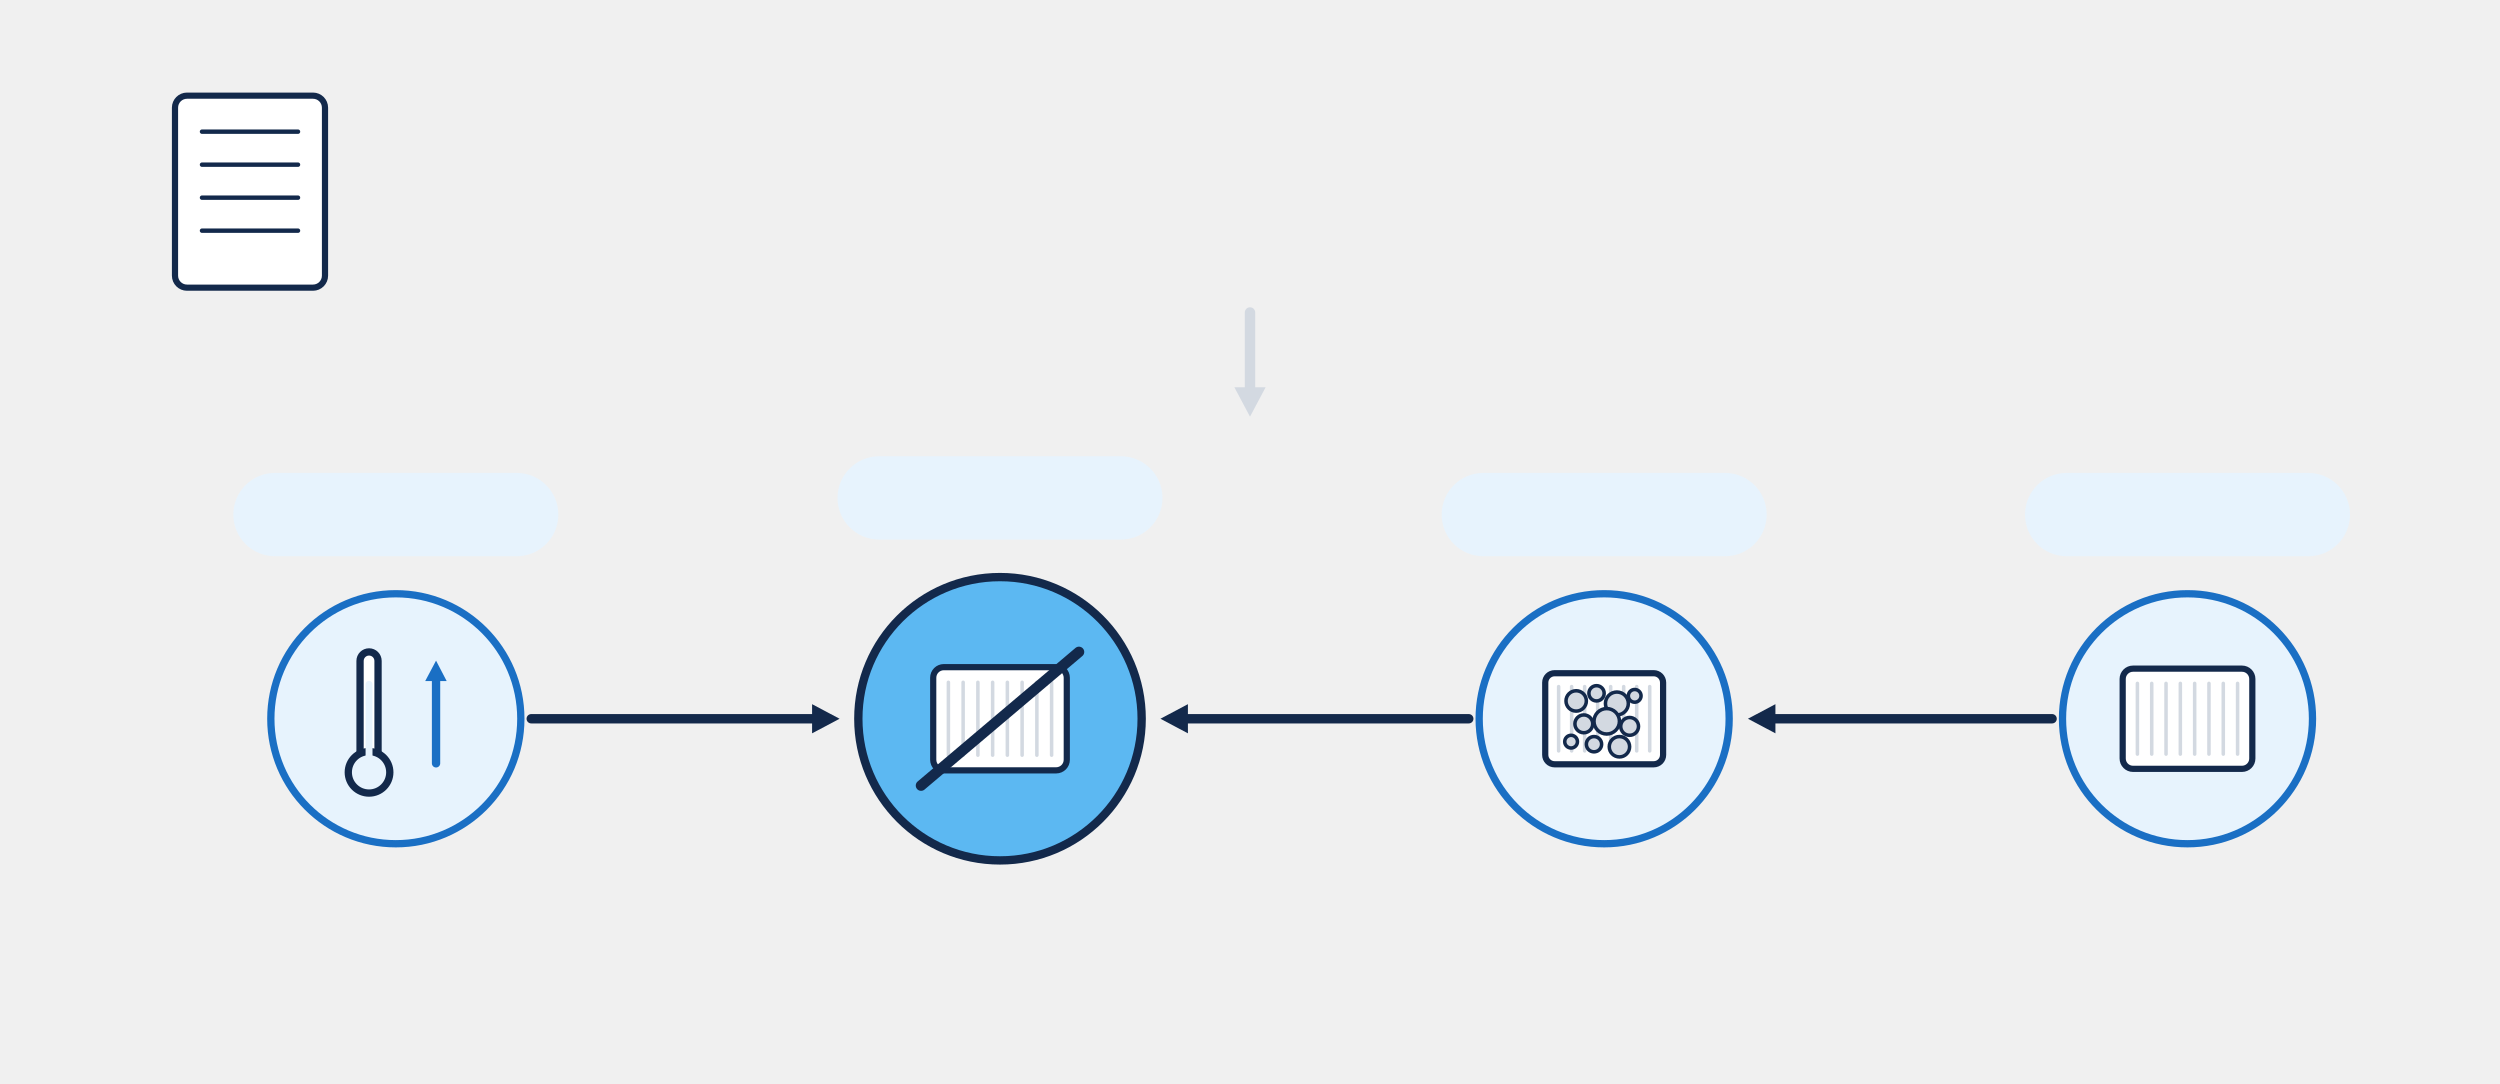
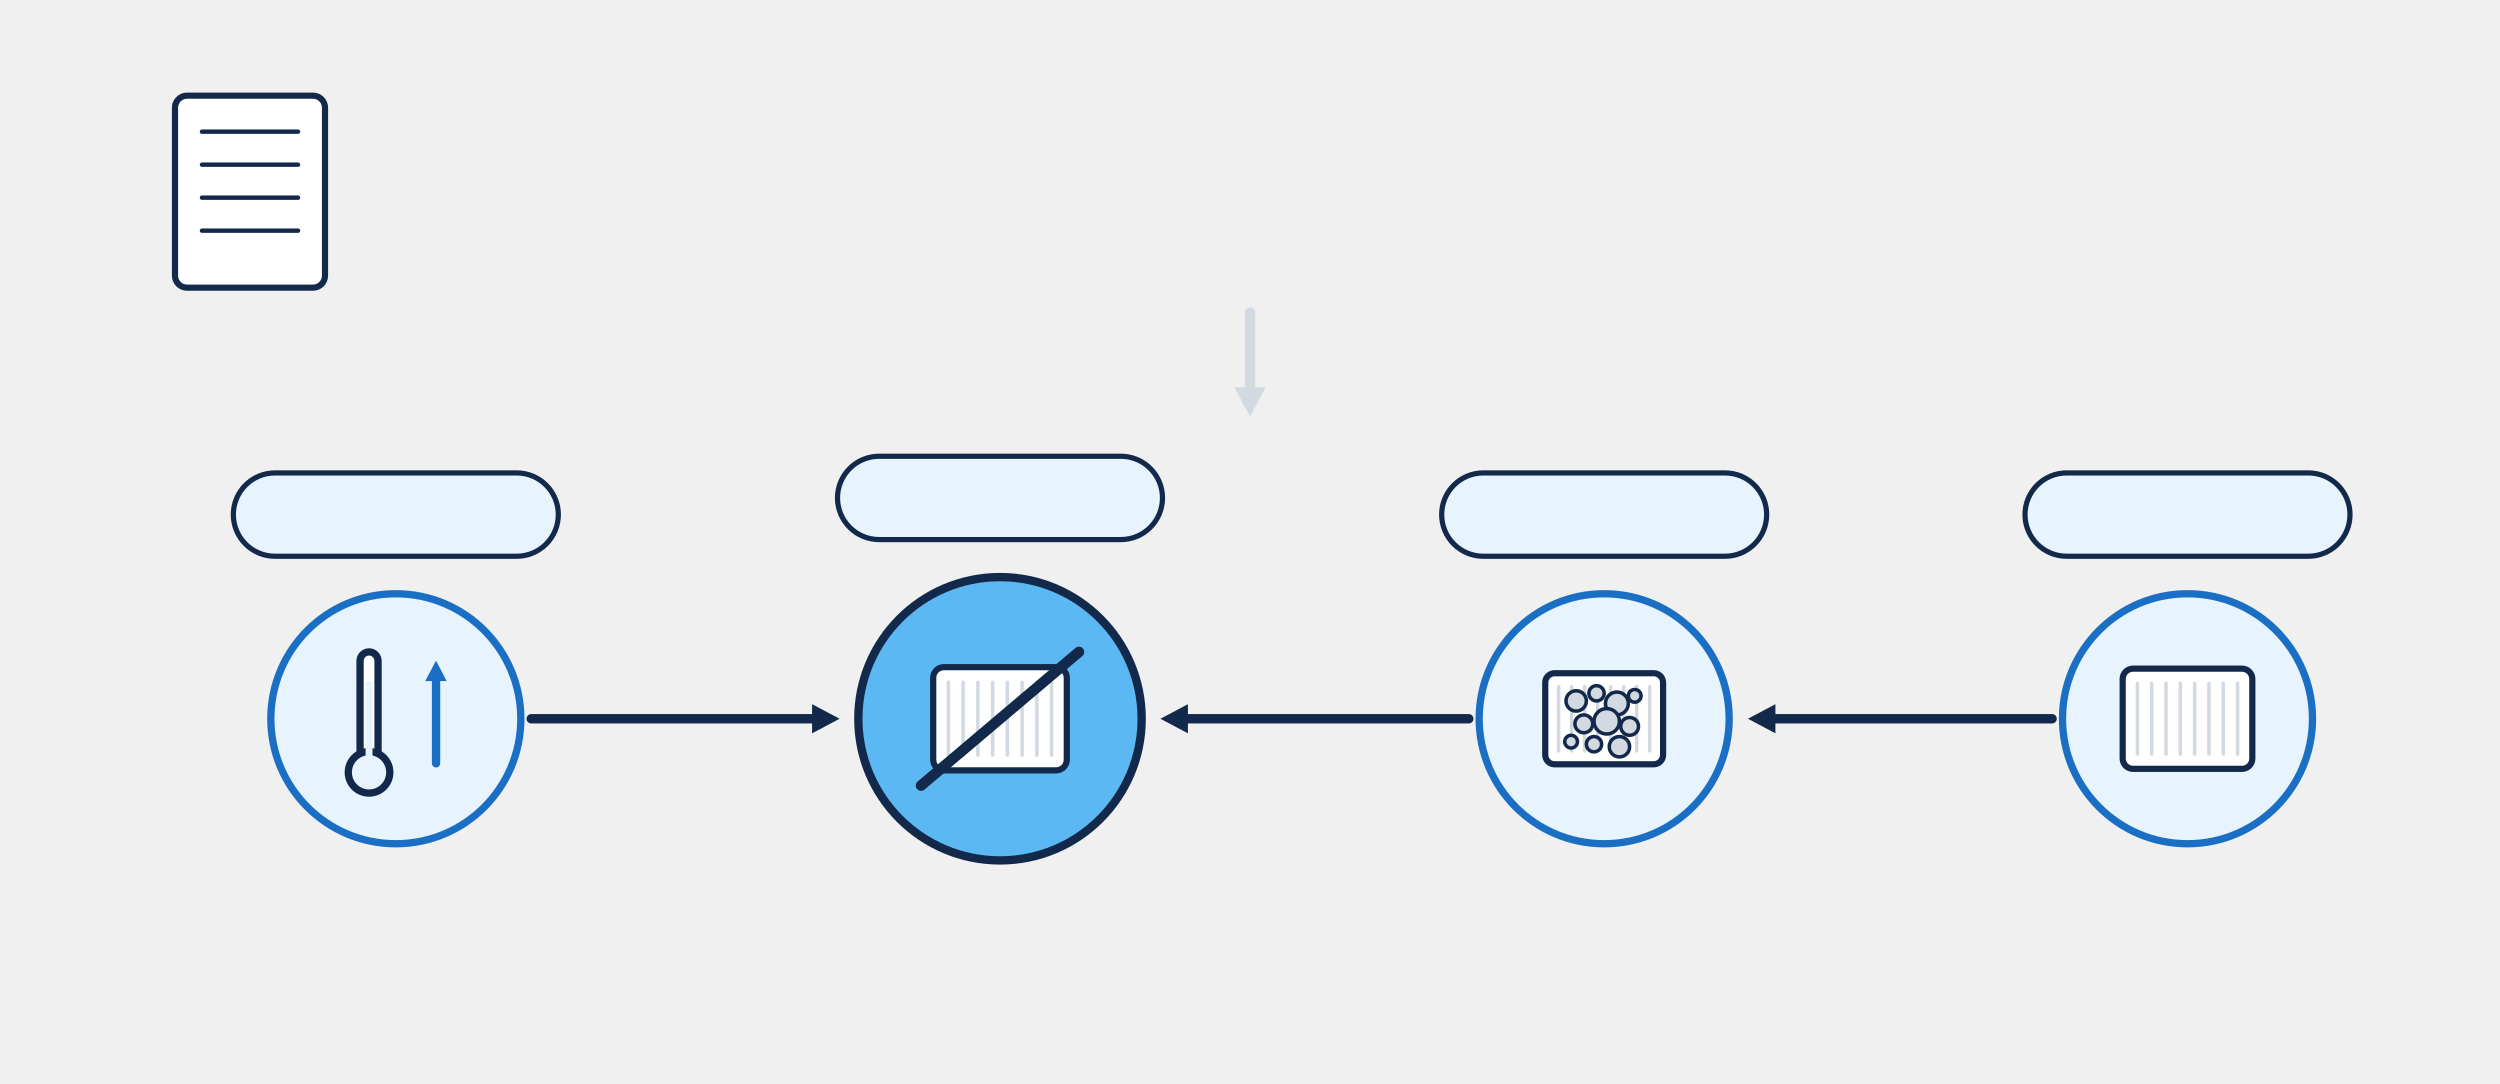
<svg xmlns="http://www.w3.org/2000/svg" viewBox="0 0 1200 520" width="1200" height="520">
  <g transform="translate(120 92) scale(0.72)">
    <rect x="-50" y="-64" width="100" height="128" rx="8" ry="8" fill="#FFFFFF" stroke="#13294B" stroke-width="4.13" stroke-linecap="round" stroke-linejoin="round" />
    <line x1="-32" y1="-40" x2="32" y2="-40" stroke="#13294B" stroke-width="2.95" fill="none" stroke-linecap="round" stroke-linejoin="round" />
    <line x1="-32" y1="-18" x2="32" y2="-18" stroke="#13294B" stroke-width="2.95" fill="none" stroke-linecap="round" stroke-linejoin="round" />
    <line x1="-32" y1="4" x2="32" y2="4" stroke="#13294B" stroke-width="2.95" fill="none" stroke-linecap="round" stroke-linejoin="round" />
    <line x1="-32" y1="26" x2="32" y2="26" stroke="#13294B" stroke-width="2.95" fill="none" stroke-linecap="round" stroke-linejoin="round" />
  </g>
  <path d="M 600.0,150.0 L 600.0,188.8" stroke="#D3D9E1" stroke-width="5" fill="none" stroke-linecap="round" stroke-linejoin="round" />
  <polygon points="600.0,200.0 592.5,185.9 607.5,185.9" fill="#D3D9E1" stroke="none" stroke-width="0" stroke-linecap="round" stroke-linejoin="round" />
  <path d="M 255.0,345.0 L 392.5,345.0" stroke="#13294B" stroke-width="4.5" fill="none" stroke-linecap="round" stroke-linejoin="round" />
  <polygon points="403.0,345.0 389.8,352.0 389.8,338.0" fill="#13294B" stroke="none" stroke-width="0" stroke-linecap="round" stroke-linejoin="round" />
  <path d="M 705.0,345.0 L 567.5,345.0" stroke="#13294B" stroke-width="4.5" fill="none" stroke-linecap="round" stroke-linejoin="round" />
  <polygon points="557.0,345.0 570.2,338.0 570.2,352.0" fill="#13294B" stroke="none" stroke-width="0" stroke-linecap="round" stroke-linejoin="round" />
  <path d="M 985.0,345.0 L 849.5,345.0" stroke="#13294B" stroke-width="4.5" fill="none" stroke-linecap="round" stroke-linejoin="round" />
  <polygon points="839.0,345.0 852.2,338.0 852.2,352.0" fill="#13294B" stroke="none" stroke-width="0" stroke-linecap="round" stroke-linejoin="round" />
  <circle cx="190" cy="345" r="60" fill="#E7F3FD" stroke="#1A6FC4" stroke-width="3.5" stroke-linecap="round" stroke-linejoin="round" />
  <rect x="172.825" y="312.921" width="8.636" height="61.779" rx="4.318" ry="4.318" fill="#FFFFFF" stroke="#13294B" stroke-width="3.5" stroke-linecap="round" stroke-linejoin="round" />
  <circle cx="177.143" cy="370.714" r="9.964" fill="#E7F3FD" stroke="#13294B" stroke-width="3.5" stroke-linecap="round" stroke-linejoin="round" />
  <line x1="177.143" y1="366.729" x2="177.143" y2="328.466" stroke="#E7F3FD" stroke-width="3.321" fill="none" stroke-linecap="round" stroke-linejoin="round" />
  <path d="M 209.3,366.4 L 209.3,324.8" stroke="#1A6FC4" stroke-width="4" fill="none" stroke-linecap="round" stroke-linejoin="round" />
  <polygon points="209.3,317.1 214.4,326.9 204.1,326.9" fill="#1A6FC4" stroke="none" stroke-width="0" stroke-linecap="round" stroke-linejoin="round" />
  <circle cx="480" cy="345" r="68" fill="#5CB8F2" stroke="#13294B" stroke-width="4" stroke-linecap="round" stroke-linejoin="round" />
  <g transform="translate(480 345) scale(0.7285714)">
    <rect x="-44" y="-34" width="88" height="68" rx="7" ry="7" fill="#FFFFFF" stroke="#13294B" stroke-width="4.08" stroke-linecap="round" stroke-linejoin="round" />
    <line x1="-34.0" y1="-24" x2="-34.0" y2="24" stroke="#D3D9E1" stroke-width="2.33" fill="none" stroke-linecap="round" stroke-linejoin="round" />
    <line x1="-24.286" y1="-24" x2="-24.286" y2="24" stroke="#D3D9E1" stroke-width="2.33" fill="none" stroke-linecap="round" stroke-linejoin="round" />
    <line x1="-14.571" y1="-24" x2="-14.571" y2="24" stroke="#D3D9E1" stroke-width="2.33" fill="none" stroke-linecap="round" stroke-linejoin="round" />
    <line x1="-4.857" y1="-24" x2="-4.857" y2="24" stroke="#D3D9E1" stroke-width="2.33" fill="none" stroke-linecap="round" stroke-linejoin="round" />
    <line x1="4.857" y1="-24" x2="4.857" y2="24" stroke="#D3D9E1" stroke-width="2.33" fill="none" stroke-linecap="round" stroke-linejoin="round" />
    <line x1="14.571" y1="-24" x2="14.571" y2="24" stroke="#D3D9E1" stroke-width="2.33" fill="none" stroke-linecap="round" stroke-linejoin="round" />
    <line x1="24.286" y1="-24" x2="24.286" y2="24" stroke="#D3D9E1" stroke-width="2.33" fill="none" stroke-linecap="round" stroke-linejoin="round" />
    <line x1="34.0" y1="-24" x2="34.0" y2="24" stroke="#D3D9E1" stroke-width="2.33" fill="none" stroke-linecap="round" stroke-linejoin="round" />
    <line x1="-52" y1="44" x2="52" y2="-44" stroke="#13294B" stroke-width="7.00" fill="none" stroke-linecap="round" stroke-linejoin="round" />
  </g>
  <circle cx="770" cy="345" r="60" fill="#E7F3FD" stroke="#1A6FC4" stroke-width="3.5" stroke-linecap="round" stroke-linejoin="round" />
  <g transform="translate(770 345) scale(0.6428571)">
    <rect x="-44" y="-34" width="88" height="68" rx="7" ry="7" fill="#FFFFFF" stroke="#13294B" stroke-width="4.63" stroke-linecap="round" stroke-linejoin="round" />
    <line x1="-34.0" y1="-24" x2="-34.0" y2="24" stroke="#D3D9E1" stroke-width="2.64" fill="none" stroke-linecap="round" stroke-linejoin="round" />
    <line x1="-24.286" y1="-24" x2="-24.286" y2="24" stroke="#D3D9E1" stroke-width="2.64" fill="none" stroke-linecap="round" stroke-linejoin="round" />
    <line x1="-14.571" y1="-24" x2="-14.571" y2="24" stroke="#D3D9E1" stroke-width="2.64" fill="none" stroke-linecap="round" stroke-linejoin="round" />
    <line x1="-4.857" y1="-24" x2="-4.857" y2="24" stroke="#D3D9E1" stroke-width="2.64" fill="none" stroke-linecap="round" stroke-linejoin="round" />
    <line x1="4.857" y1="-24" x2="4.857" y2="24" stroke="#D3D9E1" stroke-width="2.64" fill="none" stroke-linecap="round" stroke-linejoin="round" />
    <line x1="14.571" y1="-24" x2="14.571" y2="24" stroke="#D3D9E1" stroke-width="2.64" fill="none" stroke-linecap="round" stroke-linejoin="round" />
    <line x1="24.286" y1="-24" x2="24.286" y2="24" stroke="#D3D9E1" stroke-width="2.64" fill="none" stroke-linecap="round" stroke-linejoin="round" />
    <line x1="34.0" y1="-24" x2="34.0" y2="24" stroke="#D3D9E1" stroke-width="2.64" fill="none" stroke-linecap="round" stroke-linejoin="round" />
    <circle cx="-20.9" cy="-13.3" r="7.6" fill="#D3D9E1" stroke="#13294B" stroke-width="2.64" stroke-linecap="round" stroke-linejoin="round" />
    <circle cx="-5.7" cy="-19.0" r="5.7" fill="#D3D9E1" stroke="#13294B" stroke-width="2.64" stroke-linecap="round" stroke-linejoin="round" />
    <circle cx="9.5" cy="-11.4" r="8.55" fill="#D3D9E1" stroke="#13294B" stroke-width="2.64" stroke-linecap="round" stroke-linejoin="round" />
    <circle cx="22.8" cy="-17.1" r="4.75" fill="#D3D9E1" stroke="#13294B" stroke-width="2.64" stroke-linecap="round" stroke-linejoin="round" />
    <circle cx="-15.2" cy="3.8" r="6.65" fill="#D3D9E1" stroke="#13294B" stroke-width="2.64" stroke-linecap="round" stroke-linejoin="round" />
    <circle cx="1.9" cy="1.9" r="9.5" fill="#D3D9E1" stroke="#13294B" stroke-width="2.64" stroke-linecap="round" stroke-linejoin="round" />
    <circle cx="19.0" cy="5.7" r="6.65" fill="#D3D9E1" stroke="#13294B" stroke-width="2.64" stroke-linecap="round" stroke-linejoin="round" />
    <circle cx="-7.6" cy="19.0" r="5.7" fill="#D3D9E1" stroke="#13294B" stroke-width="2.64" stroke-linecap="round" stroke-linejoin="round" />
    <circle cx="11.4" cy="20.9" r="7.6" fill="#D3D9E1" stroke="#13294B" stroke-width="2.64" stroke-linecap="round" stroke-linejoin="round" />
    <circle cx="-24.7" cy="17.1" r="4.75" fill="#D3D9E1" stroke="#13294B" stroke-width="2.64" stroke-linecap="round" stroke-linejoin="round" />
  </g>
  <circle cx="1050" cy="345" r="60" fill="#E7F3FD" stroke="#1A6FC4" stroke-width="3.5" stroke-linecap="round" stroke-linejoin="round" />
  <g transform="translate(1050 345) scale(0.7071429)">
    <rect x="-44" y="-34" width="88" height="68" rx="7" ry="7" fill="#FFFFFF" stroke="#13294B" stroke-width="4.21" stroke-linecap="round" stroke-linejoin="round" />
    <line x1="-34.0" y1="-24" x2="-34.0" y2="24" stroke="#D3D9E1" stroke-width="2.40" fill="none" stroke-linecap="round" stroke-linejoin="round" />
    <line x1="-24.286" y1="-24" x2="-24.286" y2="24" stroke="#D3D9E1" stroke-width="2.40" fill="none" stroke-linecap="round" stroke-linejoin="round" />
    <line x1="-14.571" y1="-24" x2="-14.571" y2="24" stroke="#D3D9E1" stroke-width="2.40" fill="none" stroke-linecap="round" stroke-linejoin="round" />
    <line x1="-4.857" y1="-24" x2="-4.857" y2="24" stroke="#D3D9E1" stroke-width="2.40" fill="none" stroke-linecap="round" stroke-linejoin="round" />
    <line x1="4.857" y1="-24" x2="4.857" y2="24" stroke="#D3D9E1" stroke-width="2.40" fill="none" stroke-linecap="round" stroke-linejoin="round" />
    <line x1="14.571" y1="-24" x2="14.571" y2="24" stroke="#D3D9E1" stroke-width="2.40" fill="none" stroke-linecap="round" stroke-linejoin="round" />
    <line x1="24.286" y1="-24" x2="24.286" y2="24" stroke="#D3D9E1" stroke-width="2.40" fill="none" stroke-linecap="round" stroke-linejoin="round" />
    <line x1="34.0" y1="-24" x2="34.0" y2="24" stroke="#D3D9E1" stroke-width="2.40" fill="none" stroke-linecap="round" stroke-linejoin="round" />
  </g>
-   <rect x="112" y="227" width="156" height="40" rx="20" ry="20" fill="#E7F3FD" stroke="none" stroke-width="0" stroke-linecap="round" stroke-linejoin="round" />
-   <rect x="402" y="219" width="156" height="40" rx="20" ry="20" fill="#E7F3FD" stroke="none" stroke-width="0" stroke-linecap="round" stroke-linejoin="round" />
-   <rect x="692" y="227" width="156" height="40" rx="20" ry="20" fill="#E7F3FD" stroke="none" stroke-width="0" stroke-linecap="round" stroke-linejoin="round" />
-   <rect x="972" y="227" width="156" height="40" rx="20" ry="20" fill="#E7F3FD" stroke="none" stroke-width="0" stroke-linecap="round" stroke-linejoin="round" />
+   <rect x="112" y="227" width="156" height="40" rx="20" ry="20" fill="#E7F3FD" stroke="#13294B" stroke-width="2.5" stroke-linecap="round" stroke-linejoin="round" />
+   <rect x="402" y="219" width="156" height="40" rx="20" ry="20" fill="#E7F3FD" stroke="#13294B" stroke-width="2.5" stroke-linecap="round" stroke-linejoin="round" />
+   <rect x="692" y="227" width="156" height="40" rx="20" ry="20" fill="#E7F3FD" stroke="#13294B" stroke-width="2.5" stroke-linecap="round" stroke-linejoin="round" />
+   <rect x="972" y="227" width="156" height="40" rx="20" ry="20" fill="#E7F3FD" stroke="#13294B" stroke-width="2.5" stroke-linecap="round" stroke-linejoin="round" />
</svg>
